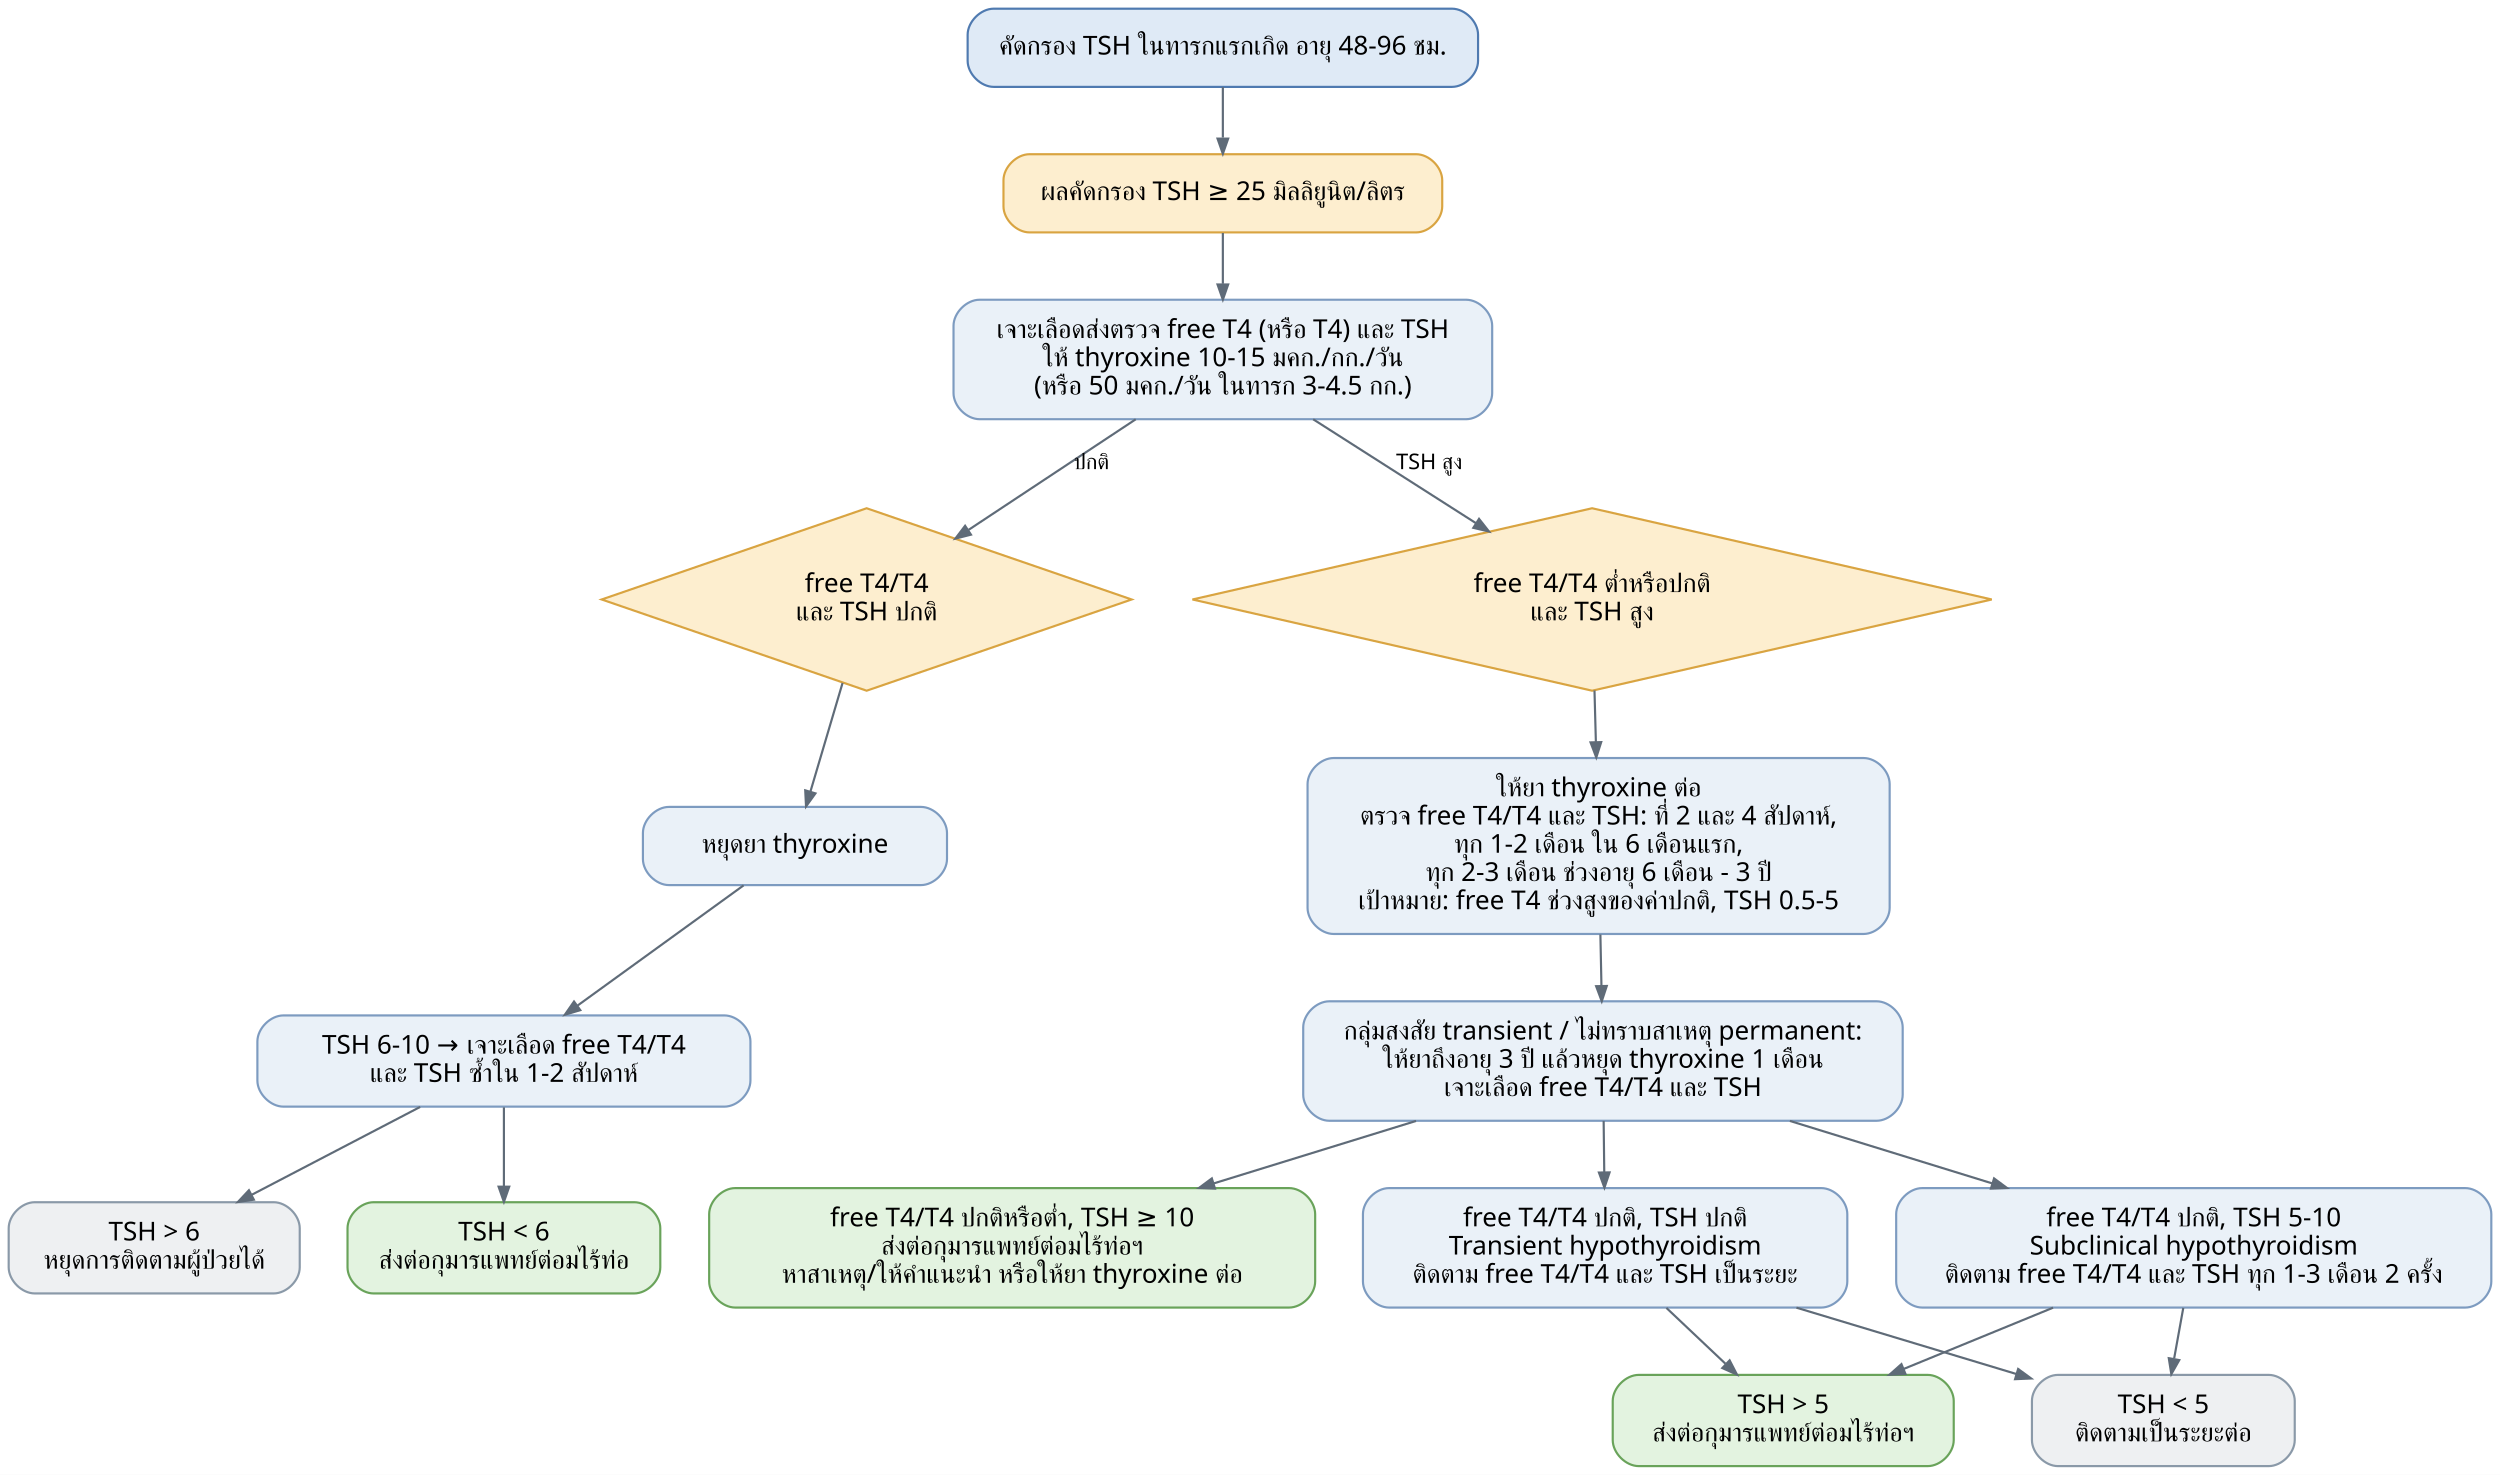
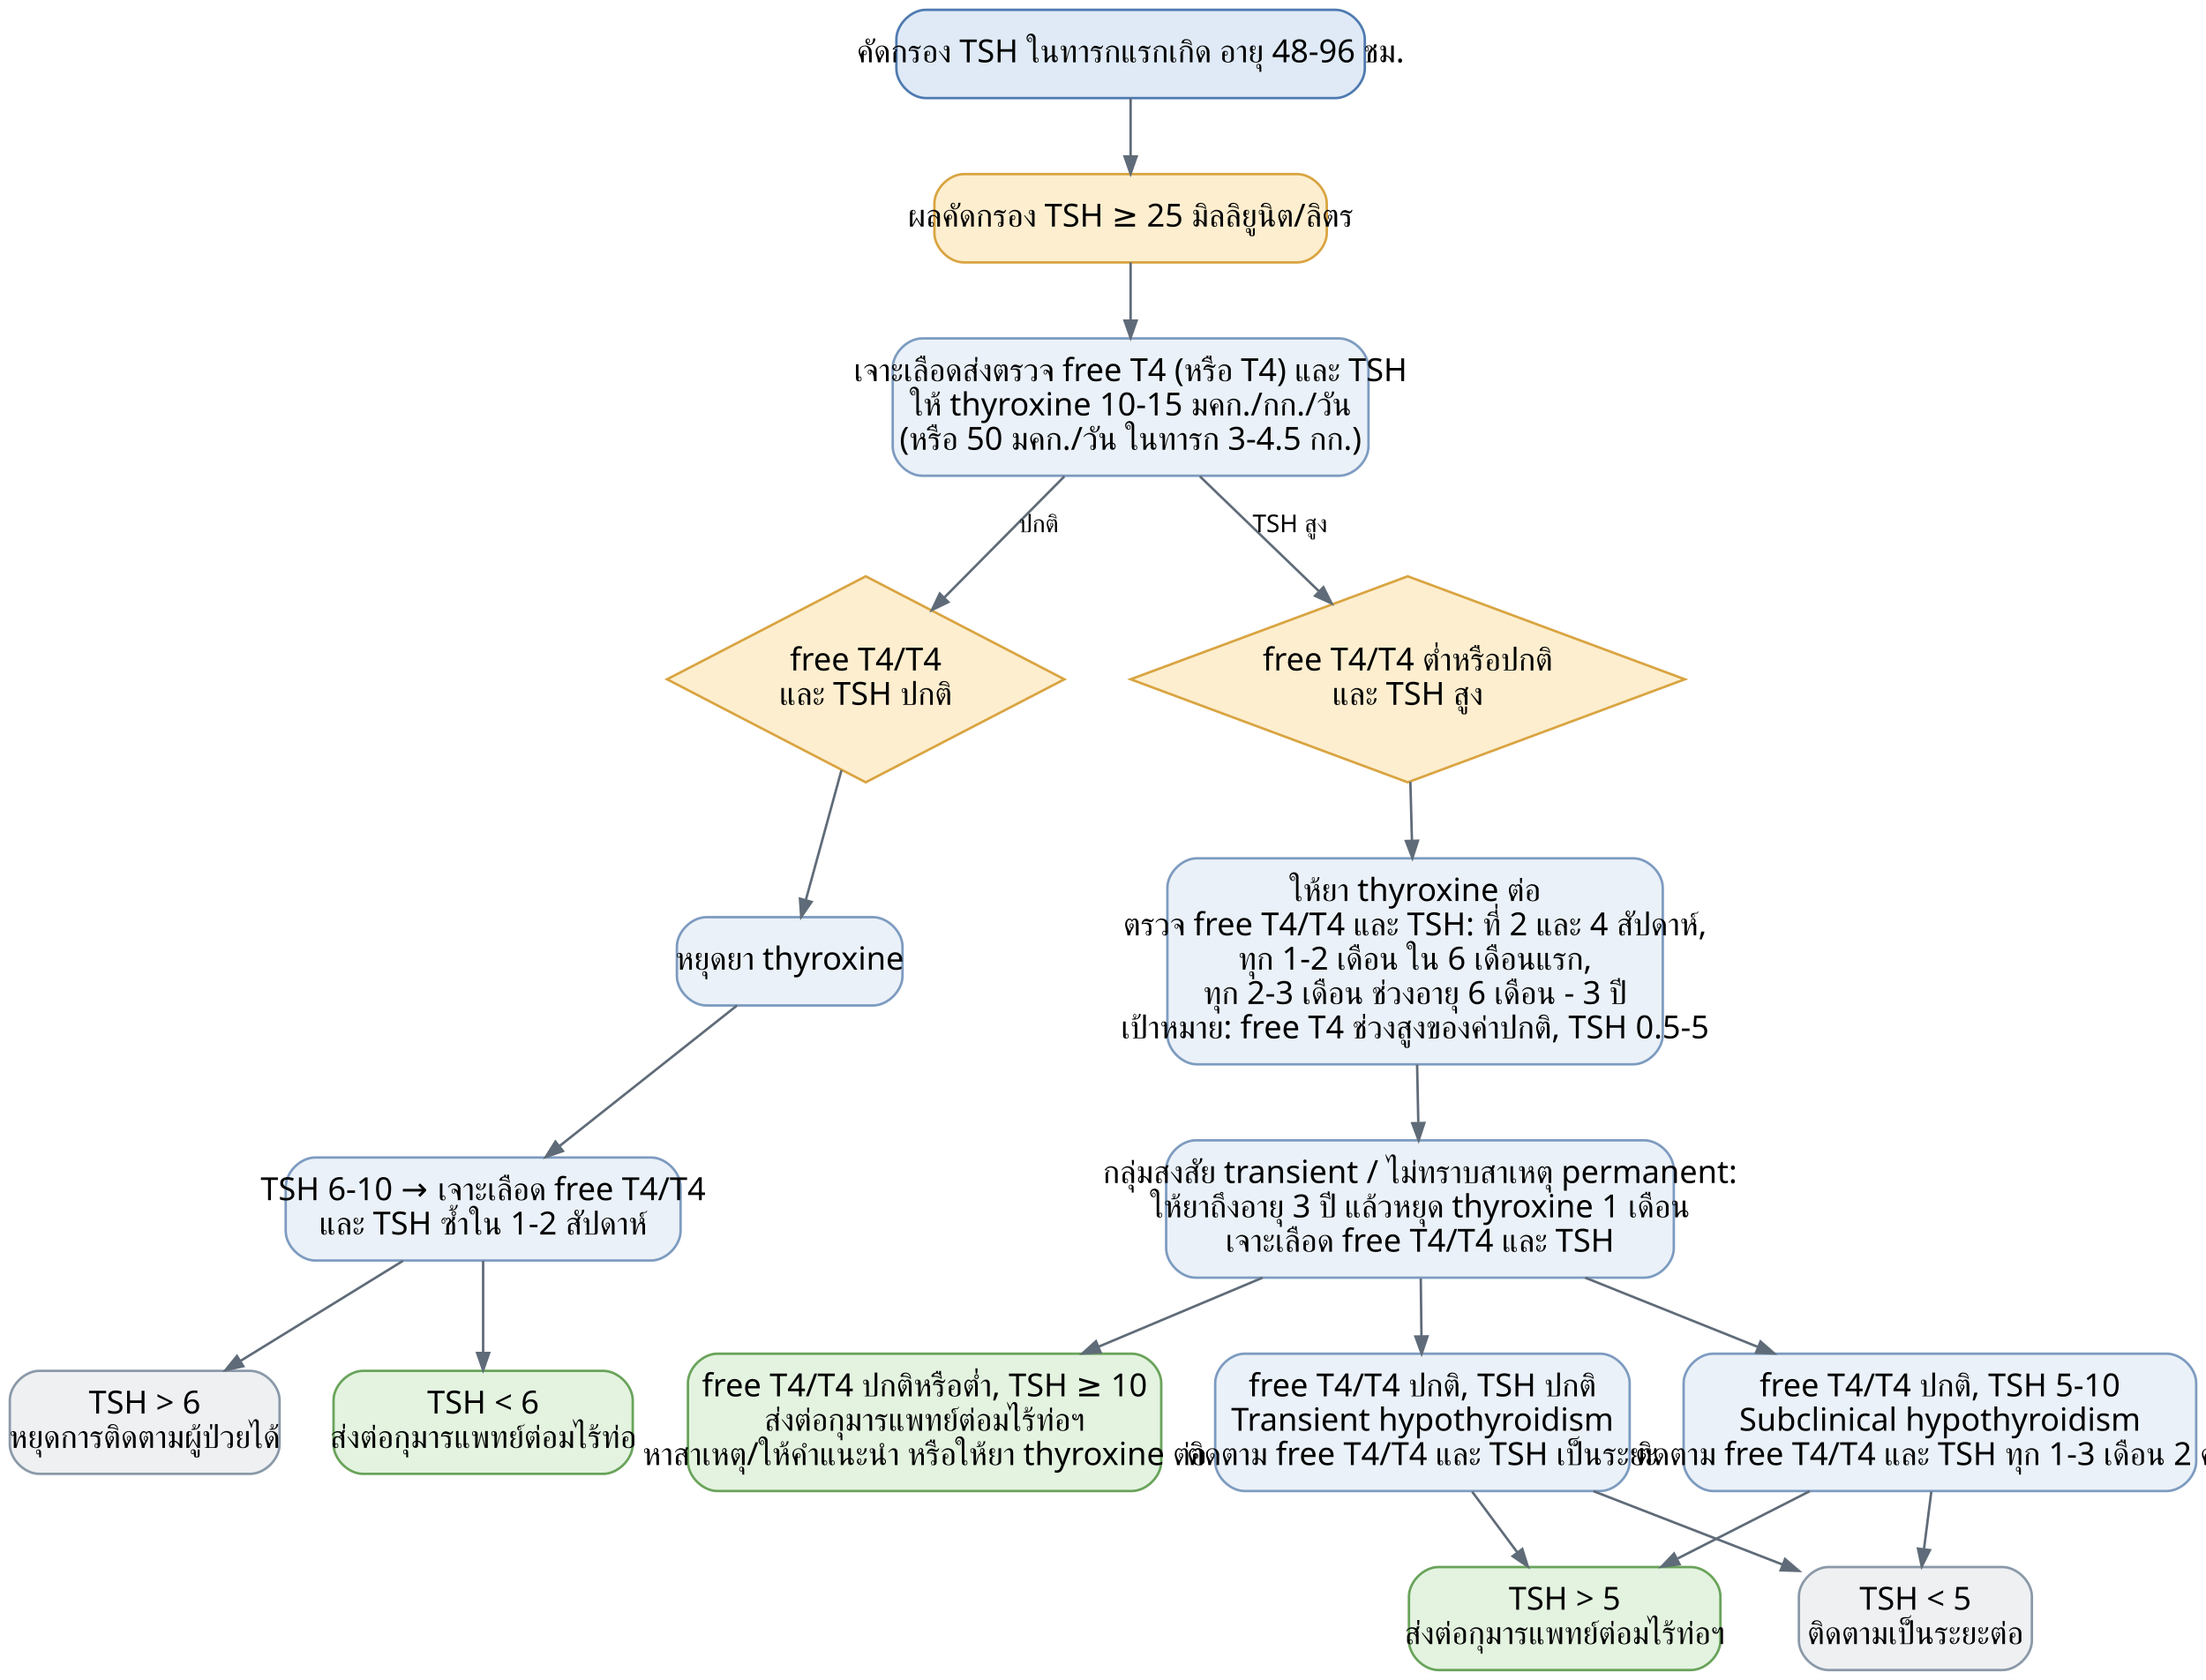
- <svg xmlns="http://www.w3.org/2000/svg" viewBox="0.00 0.00 1151.00 679.00">
-   <g id="graph0" class="graph" transform="scale(1 1) rotate(0) translate(4 675)">
-     <polygon fill="white" stroke="transparent" points="-4,4 -4,-675 1147,-675 1147,4 -4,4" />
+ <svg xmlns="http://www.w3.org/2000/svg" viewBox="0.00 0.00 899.50 685.00">
+   <g id="graph0" class="graph" transform="scale(1 1) rotate(0) translate(4 681)">
+     <polygon fill="white" stroke="transparent" points="-4,4 -4,-681 895.5,-681 895.5,4 -4,4" />
    <g id="node1" class="node">
-       <path fill="#dfeaf6" stroke="#4f7ab0" d="M664.5,-671C664.5,-671 453.5,-671 453.5,-671 447.5,-671 441.5,-665 441.5,-659 441.5,-659 441.5,-647 441.5,-647 441.5,-641 447.5,-635 453.5,-635 453.5,-635 664.5,-635 664.5,-635 670.5,-635 676.5,-641 676.5,-647 676.5,-647 676.5,-659 676.5,-659 676.5,-665 670.5,-671 664.5,-671" />
-       <text text-anchor="middle" x="559" y="-649.9" font-family="Sarabun" font-size="12.00">คัดกรอง TSH ในทารกแรกเกิด อายุ 48-96 ชม.</text>
+       <path fill="#dfeaf6" stroke="#4f7ab0" d="M540.5,-677C540.5,-677 373.5,-677 373.5,-677 367.5,-677 361.5,-671 361.5,-665 361.5,-665 361.5,-653 361.5,-653 361.5,-647 367.5,-641 373.5,-641 373.5,-641 540.5,-641 540.5,-641 546.5,-641 552.5,-647 552.5,-653 552.5,-653 552.5,-665 552.5,-665 552.5,-671 546.5,-677 540.5,-677" />
+       <text text-anchor="middle" x="457" y="-655.6" font-family="Sarabun, 'TH Sarabun New', Tahoma, sans-serif" font-size="13.00">คัดกรอง TSH ในทารกแรกเกิด อายุ 48-96 ชม.</text>
    </g>
    <g id="node2" class="node">
-       <path fill="#fdeecf" stroke="#d9a441" d="M648,-604C648,-604 470,-604 470,-604 464,-604 458,-598 458,-592 458,-592 458,-580 458,-580 458,-574 464,-568 470,-568 470,-568 648,-568 648,-568 654,-568 660,-574 660,-580 660,-580 660,-592 660,-592 660,-598 654,-604 648,-604" />
-       <text text-anchor="middle" x="559" y="-582.9" font-family="Sarabun" font-size="12.00">ผลคัดกรอง TSH ≥ 25 มิลลิยูนิต/ลิตร</text>
+       <path fill="#fdeecf" stroke="#d9a441" d="M525,-610C525,-610 389,-610 389,-610 383,-610 377,-604 377,-598 377,-598 377,-586 377,-586 377,-580 383,-574 389,-574 389,-574 525,-574 525,-574 531,-574 537,-580 537,-586 537,-586 537,-598 537,-598 537,-604 531,-610 525,-610" />
+       <text text-anchor="middle" x="457" y="-588.6" font-family="Sarabun, 'TH Sarabun New', Tahoma, sans-serif" font-size="13.00">ผลคัดกรอง TSH ≥ 25 มิลลิยูนิต/ลิตร</text>
    </g>
    <g id="edge1" class="edge">
-       <path fill="none" stroke="#5f6b78" d="M559,-634.92C559,-627.81 559,-619.42 559,-611.66" />
-       <polygon fill="#5f6b78" stroke="#5f6b78" points="561.45,-611.19 559,-604.19 556.55,-611.19 561.45,-611.19" />
+       <path fill="none" stroke="#5f6b78" d="M457,-640.92C457,-633.81 457,-625.42 457,-617.66" />
+       <polygon fill="#5f6b78" stroke="#5f6b78" points="459.45,-617.19 457,-610.19 454.55,-617.19 459.45,-617.19" />
    </g>
    <g id="node3" class="node">
-       <path fill="#eaf1f8" stroke="#7d9bc0" d="M671,-537C671,-537 447,-537 447,-537 441,-537 435,-531 435,-525 435,-525 435,-494 435,-494 435,-488 441,-482 447,-482 447,-482 671,-482 671,-482 677,-482 683,-488 683,-494 683,-494 683,-525 683,-525 683,-531 677,-537 671,-537" />
-       <text text-anchor="middle" x="559" y="-519.4" font-family="Sarabun" font-size="12.00">เจาะเลือดส่งตรวจ free T4 (หรือ T4) และ TSH</text>
-       <text text-anchor="middle" x="559" y="-506.4" font-family="Sarabun" font-size="12.00">ให้ thyroxine 10-15 มคก./กก./วัน</text>
-       <text text-anchor="middle" x="559" y="-493.4" font-family="Sarabun" font-size="12.00">(หรือ 50 มคก./วัน ในทารก 3-4.5 กก.)</text>
+       <path fill="#eaf1f8" stroke="#7d9bc0" d="M542,-543C542,-543 372,-543 372,-543 366,-543 360,-537 360,-531 360,-531 360,-499 360,-499 360,-493 366,-487 372,-487 372,-487 542,-487 542,-487 548,-487 554,-493 554,-499 554,-499 554,-531 554,-531 554,-537 548,-543 542,-543" />
+       <text text-anchor="middle" x="457" y="-525.6" font-family="Sarabun, 'TH Sarabun New', Tahoma, sans-serif" font-size="13.00">เจาะเลือดส่งตรวจ free T4 (หรือ T4) และ TSH</text>
+       <text text-anchor="middle" x="457" y="-511.6" font-family="Sarabun, 'TH Sarabun New', Tahoma, sans-serif" font-size="13.00">ให้ thyroxine 10-15 มคก./กก./วัน</text>
+       <text text-anchor="middle" x="457" y="-497.6" font-family="Sarabun, 'TH Sarabun New', Tahoma, sans-serif" font-size="13.00">(หรือ 50 มคก./วัน ในทารก 3-4.5 กก.)</text>
    </g>
    <g id="edge2" class="edge">
-       <path fill="none" stroke="#5f6b78" d="M559,-567.72C559,-560.74 559,-552.44 559,-544.35" />
-       <polygon fill="#5f6b78" stroke="#5f6b78" points="561.45,-544.03 559,-537.03 556.55,-544.03 561.45,-544.03" />
+       <path fill="none" stroke="#5f6b78" d="M457,-573.98C457,-567.03 457,-558.73 457,-550.61" />
+       <polygon fill="#5f6b78" stroke="#5f6b78" points="459.45,-550.25 457,-543.25 454.55,-550.25 459.45,-550.25" />
    </g>
    <g id="node4" class="node">
-       <polygon fill="#fdeecf" stroke="#d9a441" points="395,-441 273,-399 395,-357 517,-399 395,-441" />
-       <text text-anchor="middle" x="395" y="-402.4" font-family="Sarabun" font-size="12.00">free T4/T4</text>
-       <text text-anchor="middle" x="395" y="-389.4" font-family="Sarabun" font-size="12.00">และ TSH ปกติ</text>
+       <polygon fill="#fdeecf" stroke="#d9a441" points="349,-446 268,-404 349,-362 430,-404 349,-446" />
+       <text text-anchor="middle" x="349" y="-407.6" font-family="Sarabun, 'TH Sarabun New', Tahoma, sans-serif" font-size="13.00">free T4/T4</text>
+       <text text-anchor="middle" x="349" y="-393.6" font-family="Sarabun, 'TH Sarabun New', Tahoma, sans-serif" font-size="13.00">และ TSH ปกติ</text>
    </g>
    <g id="edge3" class="edge">
-       <path fill="none" stroke="#5f6b78" d="M518.88,-481.96C495.63,-466.57 466.23,-447.13 441.91,-431.04" />
-       <polygon fill="#5f6b78" stroke="#5f6b78" points="443.03,-428.84 435.84,-427.02 440.33,-432.93 443.03,-428.84" />
-       <text text-anchor="middle" x="498.5" y="-459" font-family="Sarabun" font-size="10.00">ปกติ</text>
+       <path fill="none" stroke="#5f6b78" d="M430.03,-486.78C415.21,-471.82 396.73,-453.17 381.16,-437.46" />
+       <polygon fill="#5f6b78" stroke="#5f6b78" points="382.67,-435.5 376,-432.25 379.19,-438.95 382.67,-435.5" />
+       <text text-anchor="middle" x="419.5" y="-464" font-family="Sarabun, 'TH Sarabun New', Tahoma, sans-serif" font-size="10.00">ปกติ</text>
    </g>
    <g id="node9" class="node">
-       <polygon fill="#fdeecf" stroke="#d9a441" points="729,-441 545,-399 729,-357 913,-399 729,-441" />
-       <text text-anchor="middle" x="729" y="-402.4" font-family="Sarabun" font-size="12.00">free T4/T4 ต่ำหรือปกติ</text>
-       <text text-anchor="middle" x="729" y="-389.4" font-family="Sarabun" font-size="12.00">และ TSH สูง</text>
+       <polygon fill="#fdeecf" stroke="#d9a441" points="570,-446 457,-404 570,-362 683,-404 570,-446" />
+       <text text-anchor="middle" x="570" y="-407.6" font-family="Sarabun, 'TH Sarabun New', Tahoma, sans-serif" font-size="13.00">free T4/T4 ต่ำหรือปกติ</text>
+       <text text-anchor="middle" x="570" y="-393.6" font-family="Sarabun, 'TH Sarabun New', Tahoma, sans-serif" font-size="13.00">และ TSH สูง</text>
    </g>
    <g id="edge8" class="edge">
-       <path fill="none" stroke="#5f6b78" d="M600.59,-481.96C623.15,-467.56 651.29,-449.59 675.48,-434.16" />
-       <polygon fill="#5f6b78" stroke="#5f6b78" points="676.95,-436.12 681.54,-430.29 674.32,-431.99 676.95,-436.12" />
-       <text text-anchor="middle" x="654" y="-459" font-family="Sarabun" font-size="10.00">TSH สูง</text>
+       <path fill="none" stroke="#5f6b78" d="M485.22,-486.78C499.91,-472.61 518.02,-455.14 533.73,-439.98" />
+       <polygon fill="#5f6b78" stroke="#5f6b78" points="535.62,-441.56 538.96,-434.94 532.22,-438.04 535.62,-441.56" />
+       <text text-anchor="middle" x="522" y="-464" font-family="Sarabun, 'TH Sarabun New', Tahoma, sans-serif" font-size="10.00">TSH สูง</text>
    </g>
    <g id="node5" class="node">
-       <path fill="#eaf1f8" stroke="#7d9bc0" d="M420,-303.5C420,-303.5 304,-303.5 304,-303.5 298,-303.5 292,-297.5 292,-291.5 292,-291.5 292,-279.5 292,-279.5 292,-273.5 298,-267.5 304,-267.5 304,-267.5 420,-267.5 420,-267.5 426,-267.5 432,-273.5 432,-279.5 432,-279.5 432,-291.5 432,-291.5 432,-297.5 426,-303.5 420,-303.5" />
-       <text text-anchor="middle" x="362" y="-282.4" font-family="Sarabun" font-size="12.00">หยุดยา thyroxine</text>
+       <path fill="#eaf1f8" stroke="#7d9bc0" d="M352,-307C352,-307 284,-307 284,-307 278,-307 272,-301 272,-295 272,-295 272,-283 272,-283 272,-277 278,-271 284,-271 284,-271 352,-271 352,-271 358,-271 364,-277 364,-283 364,-283 364,-295 364,-295 364,-301 358,-307 352,-307" />
+       <text text-anchor="middle" x="318" y="-285.6" font-family="Sarabun, 'TH Sarabun New', Tahoma, sans-serif" font-size="13.00">หยุดยา thyroxine</text>
    </g>
    <g id="edge4" class="edge">
-       <path fill="none" stroke="#5f6b78" d="M383.92,-360.56C379.03,-344.03 373.42,-325.09 369.1,-310.5" />
-       <polygon fill="#5f6b78" stroke="#5f6b78" points="371.43,-309.73 367.1,-303.72 366.73,-311.12 371.43,-309.73" />
+       <path fill="none" stroke="#5f6b78" d="M339.11,-366.94C334.39,-349.73 328.86,-329.6 324.65,-314.25" />
+       <polygon fill="#5f6b78" stroke="#5f6b78" points="326.91,-313.23 322.7,-307.13 322.19,-314.53 326.91,-313.23" />
    </g>
    <g id="node6" class="node">
-       <path fill="#eaf1f8" stroke="#7d9bc0" d="M329.5,-207.5C329.5,-207.5 126.5,-207.5 126.5,-207.5 120.5,-207.5 114.5,-201.5 114.5,-195.5 114.5,-195.5 114.5,-177.5 114.5,-177.5 114.5,-171.5 120.5,-165.5 126.5,-165.5 126.5,-165.5 329.5,-165.5 329.5,-165.5 335.5,-165.5 341.5,-171.5 341.5,-177.5 341.5,-177.5 341.5,-195.5 341.5,-195.5 341.5,-201.5 335.5,-207.5 329.5,-207.5" />
-       <text text-anchor="middle" x="228" y="-189.9" font-family="Sarabun" font-size="12.00">TSH 6-10 → เจาะเลือด free T4/T4</text>
-       <text text-anchor="middle" x="228" y="-176.9" font-family="Sarabun" font-size="12.00">และ TSH ซ้ำใน 1-2 สัปดาห์</text>
+       <path fill="#eaf1f8" stroke="#7d9bc0" d="M261.5,-209C261.5,-209 124.5,-209 124.5,-209 118.5,-209 112.5,-203 112.5,-197 112.5,-197 112.5,-179 112.5,-179 112.5,-173 118.5,-167 124.5,-167 124.5,-167 261.5,-167 261.5,-167 267.5,-167 273.5,-173 273.5,-179 273.5,-179 273.5,-197 273.5,-197 273.5,-203 267.5,-209 261.5,-209" />
+       <text text-anchor="middle" x="193" y="-191.6" font-family="Sarabun, 'TH Sarabun New', Tahoma, sans-serif" font-size="13.00">TSH 6-10 → เจาะเลือด free T4/T4</text>
+       <text text-anchor="middle" x="193" y="-177.6" font-family="Sarabun, 'TH Sarabun New', Tahoma, sans-serif" font-size="13.00">และ TSH ซ้ำใน 1-2 สัปดาห์</text>
    </g>
    <g id="edge5" class="edge">
-       <path fill="none" stroke="#5f6b78" d="M338.35,-267.38C317.16,-252.04 285.82,-229.35 261.95,-212.07" />
-       <polygon fill="#5f6b78" stroke="#5f6b78" points="263.16,-209.93 256.05,-207.81 260.28,-213.9 263.16,-209.93" />
+       <path fill="none" stroke="#5f6b78" d="M296.51,-270.98C276.56,-255.18 246.63,-231.48 224.08,-213.62" />
+       <polygon fill="#5f6b78" stroke="#5f6b78" points="225.53,-211.64 218.52,-209.21 222.48,-215.48 225.53,-211.64" />
    </g>
    <g id="node7" class="node">
-       <path fill="#e3f3e0" stroke="#69a35a" d="M288,-121.5C288,-121.5 168,-121.5 168,-121.5 162,-121.5 156,-115.5 156,-109.5 156,-109.5 156,-91.5 156,-91.5 156,-85.5 162,-79.5 168,-79.5 168,-79.5 288,-79.5 288,-79.5 294,-79.5 300,-85.5 300,-91.5 300,-91.5 300,-109.5 300,-109.5 300,-115.5 294,-121.5 288,-121.5" />
-       <text text-anchor="middle" x="228" y="-103.9" font-family="Sarabun" font-size="12.00">TSH &lt; 6</text>
-       <text text-anchor="middle" x="228" y="-90.9" font-family="Sarabun" font-size="12.00">ส่งต่อกุมารแพทย์ต่อมไร้ท่อ</text>
+       <path fill="#e3f3e0" stroke="#69a35a" d="M242,-122C242,-122 144,-122 144,-122 138,-122 132,-116 132,-110 132,-110 132,-92 132,-92 132,-86 138,-80 144,-80 144,-80 242,-80 242,-80 248,-80 254,-86 254,-92 254,-92 254,-110 254,-110 254,-116 248,-122 242,-122" />
+       <text text-anchor="middle" x="193" y="-104.6" font-family="Sarabun, 'TH Sarabun New', Tahoma, sans-serif" font-size="13.00">TSH &lt; 6</text>
+       <text text-anchor="middle" x="193" y="-90.6" font-family="Sarabun, 'TH Sarabun New', Tahoma, sans-serif" font-size="13.00">ส่งต่อกุมารแพทย์ต่อมไร้ท่อ</text>
    </g>
    <g id="edge6" class="edge">
-       <path fill="none" stroke="#5f6b78" d="M228,-165.17C228,-154.23 228,-140.59 228,-128.75" />
-       <polygon fill="#5f6b78" stroke="#5f6b78" points="230.45,-128.65 228,-121.65 225.55,-128.65 230.45,-128.65" />
+       <path fill="none" stroke="#5f6b78" d="M193,-166.86C193,-155.72 193,-141.71 193,-129.57" />
+       <polygon fill="#5f6b78" stroke="#5f6b78" points="195.45,-129.29 193,-122.29 190.55,-129.29 195.45,-129.29" />
    </g>
    <g id="node8" class="node">
-       <path fill="#eef0f2" stroke="#8a99a8" d="M122,-121.5C122,-121.5 12,-121.5 12,-121.5 6,-121.5 0,-115.5 0,-109.5 0,-109.5 0,-91.5 0,-91.5 0,-85.5 6,-79.5 12,-79.5 12,-79.5 122,-79.5 122,-79.5 128,-79.5 134,-85.5 134,-91.5 134,-91.5 134,-109.5 134,-109.5 134,-115.5 128,-121.5 122,-121.5" />
-       <text text-anchor="middle" x="67" y="-103.9" font-family="Sarabun" font-size="12.00">TSH &gt; 6</text>
-       <text text-anchor="middle" x="67" y="-90.9" font-family="Sarabun" font-size="12.00">หยุดการติดตามผู้ป่วยได้</text>
+       <path fill="#eef0f2" stroke="#8a99a8" d="M98,-122C98,-122 12,-122 12,-122 6,-122 0,-116 0,-110 0,-110 0,-92 0,-92 0,-86 6,-80 12,-80 12,-80 98,-80 98,-80 104,-80 110,-86 110,-92 110,-92 110,-110 110,-110 110,-116 104,-122 98,-122" />
+       <text text-anchor="middle" x="55" y="-104.6" font-family="Sarabun, 'TH Sarabun New', Tahoma, sans-serif" font-size="13.00">TSH &gt; 6</text>
+       <text text-anchor="middle" x="55" y="-90.6" font-family="Sarabun, 'TH Sarabun New', Tahoma, sans-serif" font-size="13.00">หยุดการติดตามผู้ป่วยได้</text>
    </g>
    <g id="edge7" class="edge">
-       <path fill="none" stroke="#5f6b78" d="M189.44,-165.38C166.12,-153.22 136.3,-137.66 111.92,-124.94" />
-       <polygon fill="#5f6b78" stroke="#5f6b78" points="112.87,-122.67 105.53,-121.6 110.6,-127.01 112.87,-122.67" />
+       <path fill="none" stroke="#5f6b78" d="M160.3,-166.86C140.42,-154.61 114.92,-138.91 94,-126.02" />
+       <polygon fill="#5f6b78" stroke="#5f6b78" points="95.19,-123.88 87.95,-122.29 92.62,-128.05 95.19,-123.88" />
    </g>
    <g id="node10" class="node">
-       <path fill="#eaf1f8" stroke="#7d9bc0" d="M854,-326C854,-326 610,-326 610,-326 604,-326 598,-320 598,-314 598,-314 598,-257 598,-257 598,-251 604,-245 610,-245 610,-245 854,-245 854,-245 860,-245 866,-251 866,-257 866,-257 866,-314 866,-314 866,-320 860,-326 854,-326" />
-       <text text-anchor="middle" x="732" y="-308.4" font-family="Sarabun" font-size="12.00">ให้ยา thyroxine ต่อ</text>
-       <text text-anchor="middle" x="732" y="-295.4" font-family="Sarabun" font-size="12.00">ตรวจ free T4/T4 และ TSH: ที่ 2 และ 4 สัปดาห์,</text>
-       <text text-anchor="middle" x="732" y="-282.4" font-family="Sarabun" font-size="12.00">ทุก 1-2 เดือน ใน 6 เดือนแรก,</text>
-       <text text-anchor="middle" x="732" y="-269.4" font-family="Sarabun" font-size="12.00">ทุก 2-3 เดือน ช่วงอายุ 6 เดือน - 3 ปี</text>
-       <text text-anchor="middle" x="732" y="-256.4" font-family="Sarabun" font-size="12.00">เป้าหมาย: free T4 ช่วงสูงของค่าปกติ, TSH 0.5-5</text>
+       <path fill="#eaf1f8" stroke="#7d9bc0" d="M662,-331C662,-331 484,-331 484,-331 478,-331 472,-325 472,-319 472,-319 472,-259 472,-259 472,-253 478,-247 484,-247 484,-247 662,-247 662,-247 668,-247 674,-253 674,-259 674,-259 674,-319 674,-319 674,-325 668,-331 662,-331" />
+       <text text-anchor="middle" x="573" y="-313.6" font-family="Sarabun, 'TH Sarabun New', Tahoma, sans-serif" font-size="13.00">ให้ยา thyroxine ต่อ</text>
+       <text text-anchor="middle" x="573" y="-299.6" font-family="Sarabun, 'TH Sarabun New', Tahoma, sans-serif" font-size="13.00">ตรวจ free T4/T4 และ TSH: ที่ 2 และ 4 สัปดาห์,</text>
+       <text text-anchor="middle" x="573" y="-285.6" font-family="Sarabun, 'TH Sarabun New', Tahoma, sans-serif" font-size="13.00">ทุก 1-2 เดือน ใน 6 เดือนแรก,</text>
+       <text text-anchor="middle" x="573" y="-271.6" font-family="Sarabun, 'TH Sarabun New', Tahoma, sans-serif" font-size="13.00">ทุก 2-3 เดือน ช่วงอายุ 6 เดือน - 3 ปี</text>
+       <text text-anchor="middle" x="573" y="-257.6" font-family="Sarabun, 'TH Sarabun New', Tahoma, sans-serif" font-size="13.00">เป้าหมาย: free T4 ช่วงสูงของค่าปกติ, TSH 0.5-5</text>
    </g>
    <g id="edge9" class="edge">
-       <path fill="none" stroke="#5f6b78" d="M730.1,-357.11C730.31,-349.41 730.53,-341.29 730.74,-333.41" />
-       <polygon fill="#5f6b78" stroke="#5f6b78" points="733.19,-333.33 730.93,-326.26 728.29,-333.2 733.19,-333.33" />
+       <path fill="none" stroke="#5f6b78" d="M571.08,-362.2C571.29,-354.46 571.51,-346.29 571.72,-338.34" />
+       <polygon fill="#5f6b78" stroke="#5f6b78" points="574.17,-338.18 571.91,-331.12 569.27,-338.05 574.17,-338.18" />
    </g>
    <g id="node11" class="node">
-       <path fill="#eaf1f8" stroke="#7d9bc0" d="M860,-214C860,-214 608,-214 608,-214 602,-214 596,-208 596,-202 596,-202 596,-171 596,-171 596,-165 602,-159 608,-159 608,-159 860,-159 860,-159 866,-159 872,-165 872,-171 872,-171 872,-202 872,-202 872,-208 866,-214 860,-214" />
-       <text text-anchor="middle" x="734" y="-196.4" font-family="Sarabun" font-size="12.00">กลุ่มสงสัย transient / ไม่ทราบสาเหตุ permanent:</text>
-       <text text-anchor="middle" x="734" y="-183.4" font-family="Sarabun" font-size="12.00">ให้ยาถึงอายุ 3 ปี แล้วหยุด thyroxine 1 เดือน</text>
-       <text text-anchor="middle" x="734" y="-170.4" font-family="Sarabun" font-size="12.00">เจาะเลือด free T4/T4 และ TSH</text>
+       <path fill="#eaf1f8" stroke="#7d9bc0" d="M666.5,-216C666.5,-216 483.5,-216 483.5,-216 477.5,-216 471.5,-210 471.5,-204 471.5,-204 471.5,-172 471.5,-172 471.5,-166 477.5,-160 483.5,-160 483.5,-160 666.5,-160 666.5,-160 672.5,-160 678.5,-166 678.5,-172 678.5,-172 678.5,-204 678.5,-204 678.5,-210 672.5,-216 666.5,-216" />
+       <text text-anchor="middle" x="575" y="-198.6" font-family="Sarabun, 'TH Sarabun New', Tahoma, sans-serif" font-size="13.00">กลุ่มสงสัย transient / ไม่ทราบสาเหตุ permanent:</text>
+       <text text-anchor="middle" x="575" y="-184.6" font-family="Sarabun, 'TH Sarabun New', Tahoma, sans-serif" font-size="13.00">ให้ยาถึงอายุ 3 ปี แล้วหยุด thyroxine 1 เดือน</text>
+       <text text-anchor="middle" x="575" y="-170.6" font-family="Sarabun, 'TH Sarabun New', Tahoma, sans-serif" font-size="13.00">เจาะเลือด free T4/T4 และ TSH</text>
    </g>
    <g id="edge10" class="edge">
-       <path fill="none" stroke="#5f6b78" d="M732.82,-244.77C732.98,-237 733.15,-228.92 733.3,-221.36" />
-       <polygon fill="#5f6b78" stroke="#5f6b78" points="735.76,-221.06 733.45,-214.01 730.86,-220.96 735.76,-221.06" />
+       <path fill="none" stroke="#5f6b78" d="M573.83,-246.88C573.99,-239.07 574.15,-230.97 574.31,-223.4" />
+       <polygon fill="#5f6b78" stroke="#5f6b78" points="576.76,-223.07 574.45,-216.03 571.86,-222.97 576.76,-223.07" />
    </g>
    <g id="node12" class="node">
-       <path fill="#e3f3e0" stroke="#69a35a" d="M589.5,-128C589.5,-128 334.5,-128 334.5,-128 328.5,-128 322.5,-122 322.5,-116 322.5,-116 322.5,-85 322.5,-85 322.5,-79 328.5,-73 334.5,-73 334.5,-73 589.5,-73 589.5,-73 595.5,-73 601.5,-79 601.5,-85 601.5,-85 601.5,-116 601.5,-116 601.5,-122 595.5,-128 589.5,-128" />
-       <text text-anchor="middle" x="462" y="-110.4" font-family="Sarabun" font-size="12.00">free T4/T4 ปกติหรือต่ำ, TSH ≥ 10</text>
-       <text text-anchor="middle" x="462" y="-97.4" font-family="Sarabun" font-size="12.00">ส่งต่อกุมารแพทย์ต่อมไร้ท่อฯ</text>
-       <text text-anchor="middle" x="462" y="-84.4" font-family="Sarabun" font-size="12.00">หาสาเหตุ/ให้คำแนะนำ หรือให้ยา thyroxine ต่อ</text>
+       <path fill="#e3f3e0" stroke="#69a35a" d="M457.5,-129C457.5,-129 288.5,-129 288.5,-129 282.5,-129 276.5,-123 276.5,-117 276.5,-117 276.5,-85 276.5,-85 276.5,-79 282.5,-73 288.5,-73 288.5,-73 457.5,-73 457.5,-73 463.5,-73 469.5,-79 469.5,-85 469.5,-85 469.5,-117 469.5,-117 469.5,-123 463.5,-129 457.5,-129" />
+       <text text-anchor="middle" x="373" y="-111.6" font-family="Sarabun, 'TH Sarabun New', Tahoma, sans-serif" font-size="13.00">free T4/T4 ปกติหรือต่ำ, TSH ≥ 10</text>
+       <text text-anchor="middle" x="373" y="-97.6" font-family="Sarabun, 'TH Sarabun New', Tahoma, sans-serif" font-size="13.00">ส่งต่อกุมารแพทย์ต่อมไร้ท่อฯ</text>
+       <text text-anchor="middle" x="373" y="-83.6" font-family="Sarabun, 'TH Sarabun New', Tahoma, sans-serif" font-size="13.00">หาสาเหตุ/ให้คำแนะนำ หรือให้ยา thyroxine ต่อ</text>
    </g>
    <g id="edge11" class="edge">
-       <path fill="none" stroke="#5f6b78" d="M647.94,-158.92C618.27,-149.76 584.93,-139.46 554.76,-130.15" />
-       <polygon fill="#5f6b78" stroke="#5f6b78" points="555.38,-127.77 547.97,-128.05 553.93,-132.46 555.38,-127.77" />
+       <path fill="none" stroke="#5f6b78" d="M510.81,-159.99C489.56,-151.05 465.78,-141.04 444.05,-131.9" />
+       <polygon fill="#5f6b78" stroke="#5f6b78" points="444.77,-129.54 437.37,-129.09 442.87,-134.06 444.77,-129.54" />
    </g>
    <g id="node13" class="node">
-       <path fill="#eaf1f8" stroke="#7d9bc0" d="M1131,-128C1131,-128 881,-128 881,-128 875,-128 869,-122 869,-116 869,-116 869,-85 869,-85 869,-79 875,-73 881,-73 881,-73 1131,-73 1131,-73 1137,-73 1143,-79 1143,-85 1143,-85 1143,-116 1143,-116 1143,-122 1137,-128 1131,-128" />
-       <text text-anchor="middle" x="1006" y="-110.4" font-family="Sarabun" font-size="12.00">free T4/T4 ปกติ, TSH 5-10</text>
-       <text text-anchor="middle" x="1006" y="-97.4" font-family="Sarabun" font-size="12.00">Subclinical hypothyroidism</text>
-       <text text-anchor="middle" x="1006" y="-84.4" font-family="Sarabun" font-size="12.00">ติดตาม free T4/T4 และ TSH ทุก 1-3 เดือน 2 ครั้ง</text>
+       <path fill="#eaf1f8" stroke="#7d9bc0" d="M879.5,-129C879.5,-129 694.5,-129 694.5,-129 688.5,-129 682.5,-123 682.5,-117 682.5,-117 682.5,-85 682.5,-85 682.5,-79 688.5,-73 694.5,-73 694.5,-73 879.5,-73 879.5,-73 885.5,-73 891.5,-79 891.5,-85 891.5,-85 891.5,-117 891.5,-117 891.5,-123 885.5,-129 879.5,-129" />
+       <text text-anchor="middle" x="787" y="-111.6" font-family="Sarabun, 'TH Sarabun New', Tahoma, sans-serif" font-size="13.00">free T4/T4 ปกติ, TSH 5-10</text>
+       <text text-anchor="middle" x="787" y="-97.6" font-family="Sarabun, 'TH Sarabun New', Tahoma, sans-serif" font-size="13.00">Subclinical hypothyroidism</text>
+       <text text-anchor="middle" x="787" y="-83.6" font-family="Sarabun, 'TH Sarabun New', Tahoma, sans-serif" font-size="13.00">ติดตาม free T4/T4 และ TSH ทุก 1-3 เดือน 2 ครั้ง</text>
    </g>
    <g id="edge12" class="edge">
-       <path fill="none" stroke="#5f6b78" d="M820.06,-158.92C849.73,-149.76 883.07,-139.46 913.24,-130.15" />
-       <polygon fill="#5f6b78" stroke="#5f6b78" points="914.07,-132.46 920.03,-128.05 912.62,-127.77 914.07,-132.46" />
+       <path fill="none" stroke="#5f6b78" d="M642.37,-159.99C664.77,-151.01 689.84,-140.96 712.73,-131.78" />
+       <polygon fill="#5f6b78" stroke="#5f6b78" points="713.86,-133.97 719.44,-129.09 712.03,-129.42 713.86,-133.97" />
    </g>
    <g id="node14" class="node">
-       <path fill="#eaf1f8" stroke="#7d9bc0" d="M834.5,-128C834.5,-128 635.5,-128 635.5,-128 629.5,-128 623.5,-122 623.5,-116 623.5,-116 623.5,-85 623.5,-85 623.5,-79 629.5,-73 635.5,-73 635.5,-73 834.5,-73 834.5,-73 840.5,-73 846.5,-79 846.5,-85 846.5,-85 846.5,-116 846.5,-116 846.5,-122 840.5,-128 834.5,-128" />
-       <text text-anchor="middle" x="735" y="-110.4" font-family="Sarabun" font-size="12.00">free T4/T4 ปกติ, TSH ปกติ</text>
-       <text text-anchor="middle" x="735" y="-97.4" font-family="Sarabun" font-size="12.00">Transient hypothyroidism</text>
-       <text text-anchor="middle" x="735" y="-84.4" font-family="Sarabun" font-size="12.00">ติดตาม free T4/T4 และ TSH เป็นระยะ</text>
+       <path fill="#eaf1f8" stroke="#7d9bc0" d="M648.5,-129C648.5,-129 503.5,-129 503.5,-129 497.5,-129 491.5,-123 491.5,-117 491.5,-117 491.5,-85 491.5,-85 491.5,-79 497.5,-73 503.5,-73 503.5,-73 648.5,-73 648.5,-73 654.5,-73 660.5,-79 660.5,-85 660.5,-85 660.5,-117 660.5,-117 660.5,-123 654.5,-129 648.5,-129" />
+       <text text-anchor="middle" x="576" y="-111.6" font-family="Sarabun, 'TH Sarabun New', Tahoma, sans-serif" font-size="13.00">free T4/T4 ปกติ, TSH ปกติ</text>
+       <text text-anchor="middle" x="576" y="-97.6" font-family="Sarabun, 'TH Sarabun New', Tahoma, sans-serif" font-size="13.00">Transient hypothyroidism</text>
+       <text text-anchor="middle" x="576" y="-83.6" font-family="Sarabun, 'TH Sarabun New', Tahoma, sans-serif" font-size="13.00">ติดตาม free T4/T4 และ TSH เป็นระยะ</text>
    </g>
    <g id="edge13" class="edge">
-       <path fill="none" stroke="#5f6b78" d="M734.32,-158.92C734.41,-151.41 734.5,-143.14 734.6,-135.27" />
-       <polygon fill="#5f6b78" stroke="#5f6b78" points="737.05,-135.22 734.68,-128.19 732.15,-135.16 737.05,-135.22" />
+       <path fill="none" stroke="#5f6b78" d="M575.32,-159.64C575.41,-152.13 575.51,-143.9 575.6,-136.07" />
+       <polygon fill="#5f6b78" stroke="#5f6b78" points="578.05,-136.05 575.68,-129.02 573.15,-135.99 578.05,-136.05" />
    </g>
    <g id="node15" class="node">
-       <path fill="#e3f3e0" stroke="#69a35a" d="M883.5,-42C883.5,-42 750.5,-42 750.5,-42 744.5,-42 738.5,-36 738.5,-30 738.5,-30 738.5,-12 738.5,-12 738.5,-6 744.5,0 750.5,0 750.5,0 883.5,0 883.5,0 889.5,0 895.5,-6 895.5,-12 895.5,-12 895.5,-30 895.5,-30 895.5,-36 889.5,-42 883.5,-42" />
-       <text text-anchor="middle" x="817" y="-24.4" font-family="Sarabun" font-size="12.00">TSH &gt; 5</text>
-       <text text-anchor="middle" x="817" y="-11.4" font-family="Sarabun" font-size="12.00">ส่งต่อกุมารแพทย์ต่อมไร้ท่อฯ</text>
+       <path fill="#e3f3e0" stroke="#69a35a" d="M685.5,-42C685.5,-42 582.5,-42 582.5,-42 576.5,-42 570.5,-36 570.5,-30 570.5,-30 570.5,-12 570.5,-12 570.5,-6 576.5,0 582.5,0 582.5,0 685.5,0 685.5,0 691.5,0 697.5,-6 697.5,-12 697.5,-12 697.5,-30 697.5,-30 697.5,-36 691.5,-42 685.5,-42" />
+       <text text-anchor="middle" x="634" y="-24.6" font-family="Sarabun, 'TH Sarabun New', Tahoma, sans-serif" font-size="13.00">TSH &gt; 5</text>
+       <text text-anchor="middle" x="634" y="-10.6" font-family="Sarabun, 'TH Sarabun New', Tahoma, sans-serif" font-size="13.00">ส่งต่อกุมารแพทย์ต่อมไร้ท่อฯ</text>
    </g>
    <g id="edge14" class="edge">
-       <path fill="none" stroke="#5f6b78" d="M941.22,-72.94C918.85,-63.76 894.01,-53.58 872.45,-44.74" />
-       <polygon fill="#5f6b78" stroke="#5f6b78" points="873.28,-42.43 865.87,-42.04 871.42,-46.96 873.28,-42.43" />
+       <path fill="none" stroke="#5f6b78" d="M733.92,-72.94C716.39,-64 697.05,-54.14 680.1,-45.5" />
+       <polygon fill="#5f6b78" stroke="#5f6b78" points="680.83,-43.12 673.48,-42.13 678.6,-47.49 680.83,-43.12" />
    </g>
    <g id="node16" class="node">
-       <path fill="#eef0f2" stroke="#8a99a8" d="M1040.5,-42C1040.5,-42 943.5,-42 943.5,-42 937.5,-42 931.5,-36 931.5,-30 931.5,-30 931.5,-12 931.5,-12 931.5,-6 937.5,0 943.5,0 943.5,0 1040.5,0 1040.5,0 1046.5,0 1052.5,-6 1052.5,-12 1052.5,-12 1052.5,-30 1052.5,-30 1052.5,-36 1046.5,-42 1040.5,-42" />
-       <text text-anchor="middle" x="992" y="-24.4" font-family="Sarabun" font-size="12.00">TSH &lt; 5</text>
-       <text text-anchor="middle" x="992" y="-11.4" font-family="Sarabun" font-size="12.00">ติดตามเป็นระยะต่อ</text>
+       <path fill="#eef0f2" stroke="#8a99a8" d="M812.5,-42C812.5,-42 741.5,-42 741.5,-42 735.5,-42 729.5,-36 729.5,-30 729.5,-30 729.5,-12 729.5,-12 729.5,-6 735.5,0 741.5,0 741.5,0 812.5,0 812.5,0 818.5,0 824.5,-6 824.5,-12 824.5,-12 824.5,-30 824.5,-30 824.5,-36 818.5,-42 812.5,-42" />
+       <text text-anchor="middle" x="777" y="-24.6" font-family="Sarabun, 'TH Sarabun New', Tahoma, sans-serif" font-size="13.00">TSH &lt; 5</text>
+       <text text-anchor="middle" x="777" y="-10.6" font-family="Sarabun, 'TH Sarabun New', Tahoma, sans-serif" font-size="13.00">ติดตามเป็นระยะต่อ</text>
    </g>
    <g id="edge15" class="edge">
-       <path fill="none" stroke="#5f6b78" d="M1001.18,-72.83C999.83,-65.34 998.36,-57.19 996.99,-49.64" />
-       <polygon fill="#5f6b78" stroke="#5f6b78" points="999.33,-48.81 995.68,-42.35 994.51,-49.68 999.33,-48.81" />
+       <path fill="none" stroke="#5f6b78" d="M783.5,-72.72C782.54,-65.21 781.49,-57.06 780.53,-49.53" />
+       <polygon fill="#5f6b78" stroke="#5f6b78" points="782.92,-48.89 779.6,-42.26 778.06,-49.51 782.92,-48.89" />
    </g>
    <g id="edge16" class="edge">
-       <path fill="none" stroke="#5f6b78" d="M763.22,-72.83C772.04,-64.49 781.75,-55.32 790.45,-47.09" />
-       <polygon fill="#5f6b78" stroke="#5f6b78" points="792.32,-48.7 795.72,-42.11 788.95,-45.14 792.32,-48.7" />
+       <path fill="none" stroke="#5f6b78" d="M596.29,-72.72C602.22,-64.74 608.69,-56.03 614.57,-48.13" />
+       <polygon fill="#5f6b78" stroke="#5f6b78" points="616.73,-49.34 618.94,-42.26 612.79,-46.41 616.73,-49.34" />
    </g>
    <g id="edge17" class="edge">
-       <path fill="none" stroke="#5f6b78" d="M823.09,-72.94C856.18,-62.96 893.26,-51.78 924.23,-42.44" />
-       <polygon fill="#5f6b78" stroke="#5f6b78" points="925.15,-44.72 931.15,-40.35 923.74,-40.03 925.15,-44.72" />
+       <path fill="none" stroke="#5f6b78" d="M645.74,-72.94C671.02,-63.12 699.19,-52.2 722.93,-42.98" />
+       <polygon fill="#5f6b78" stroke="#5f6b78" points="723.86,-45.25 729.5,-40.43 722.08,-40.68 723.86,-45.25" />
    </g>
  </g>
</svg>
